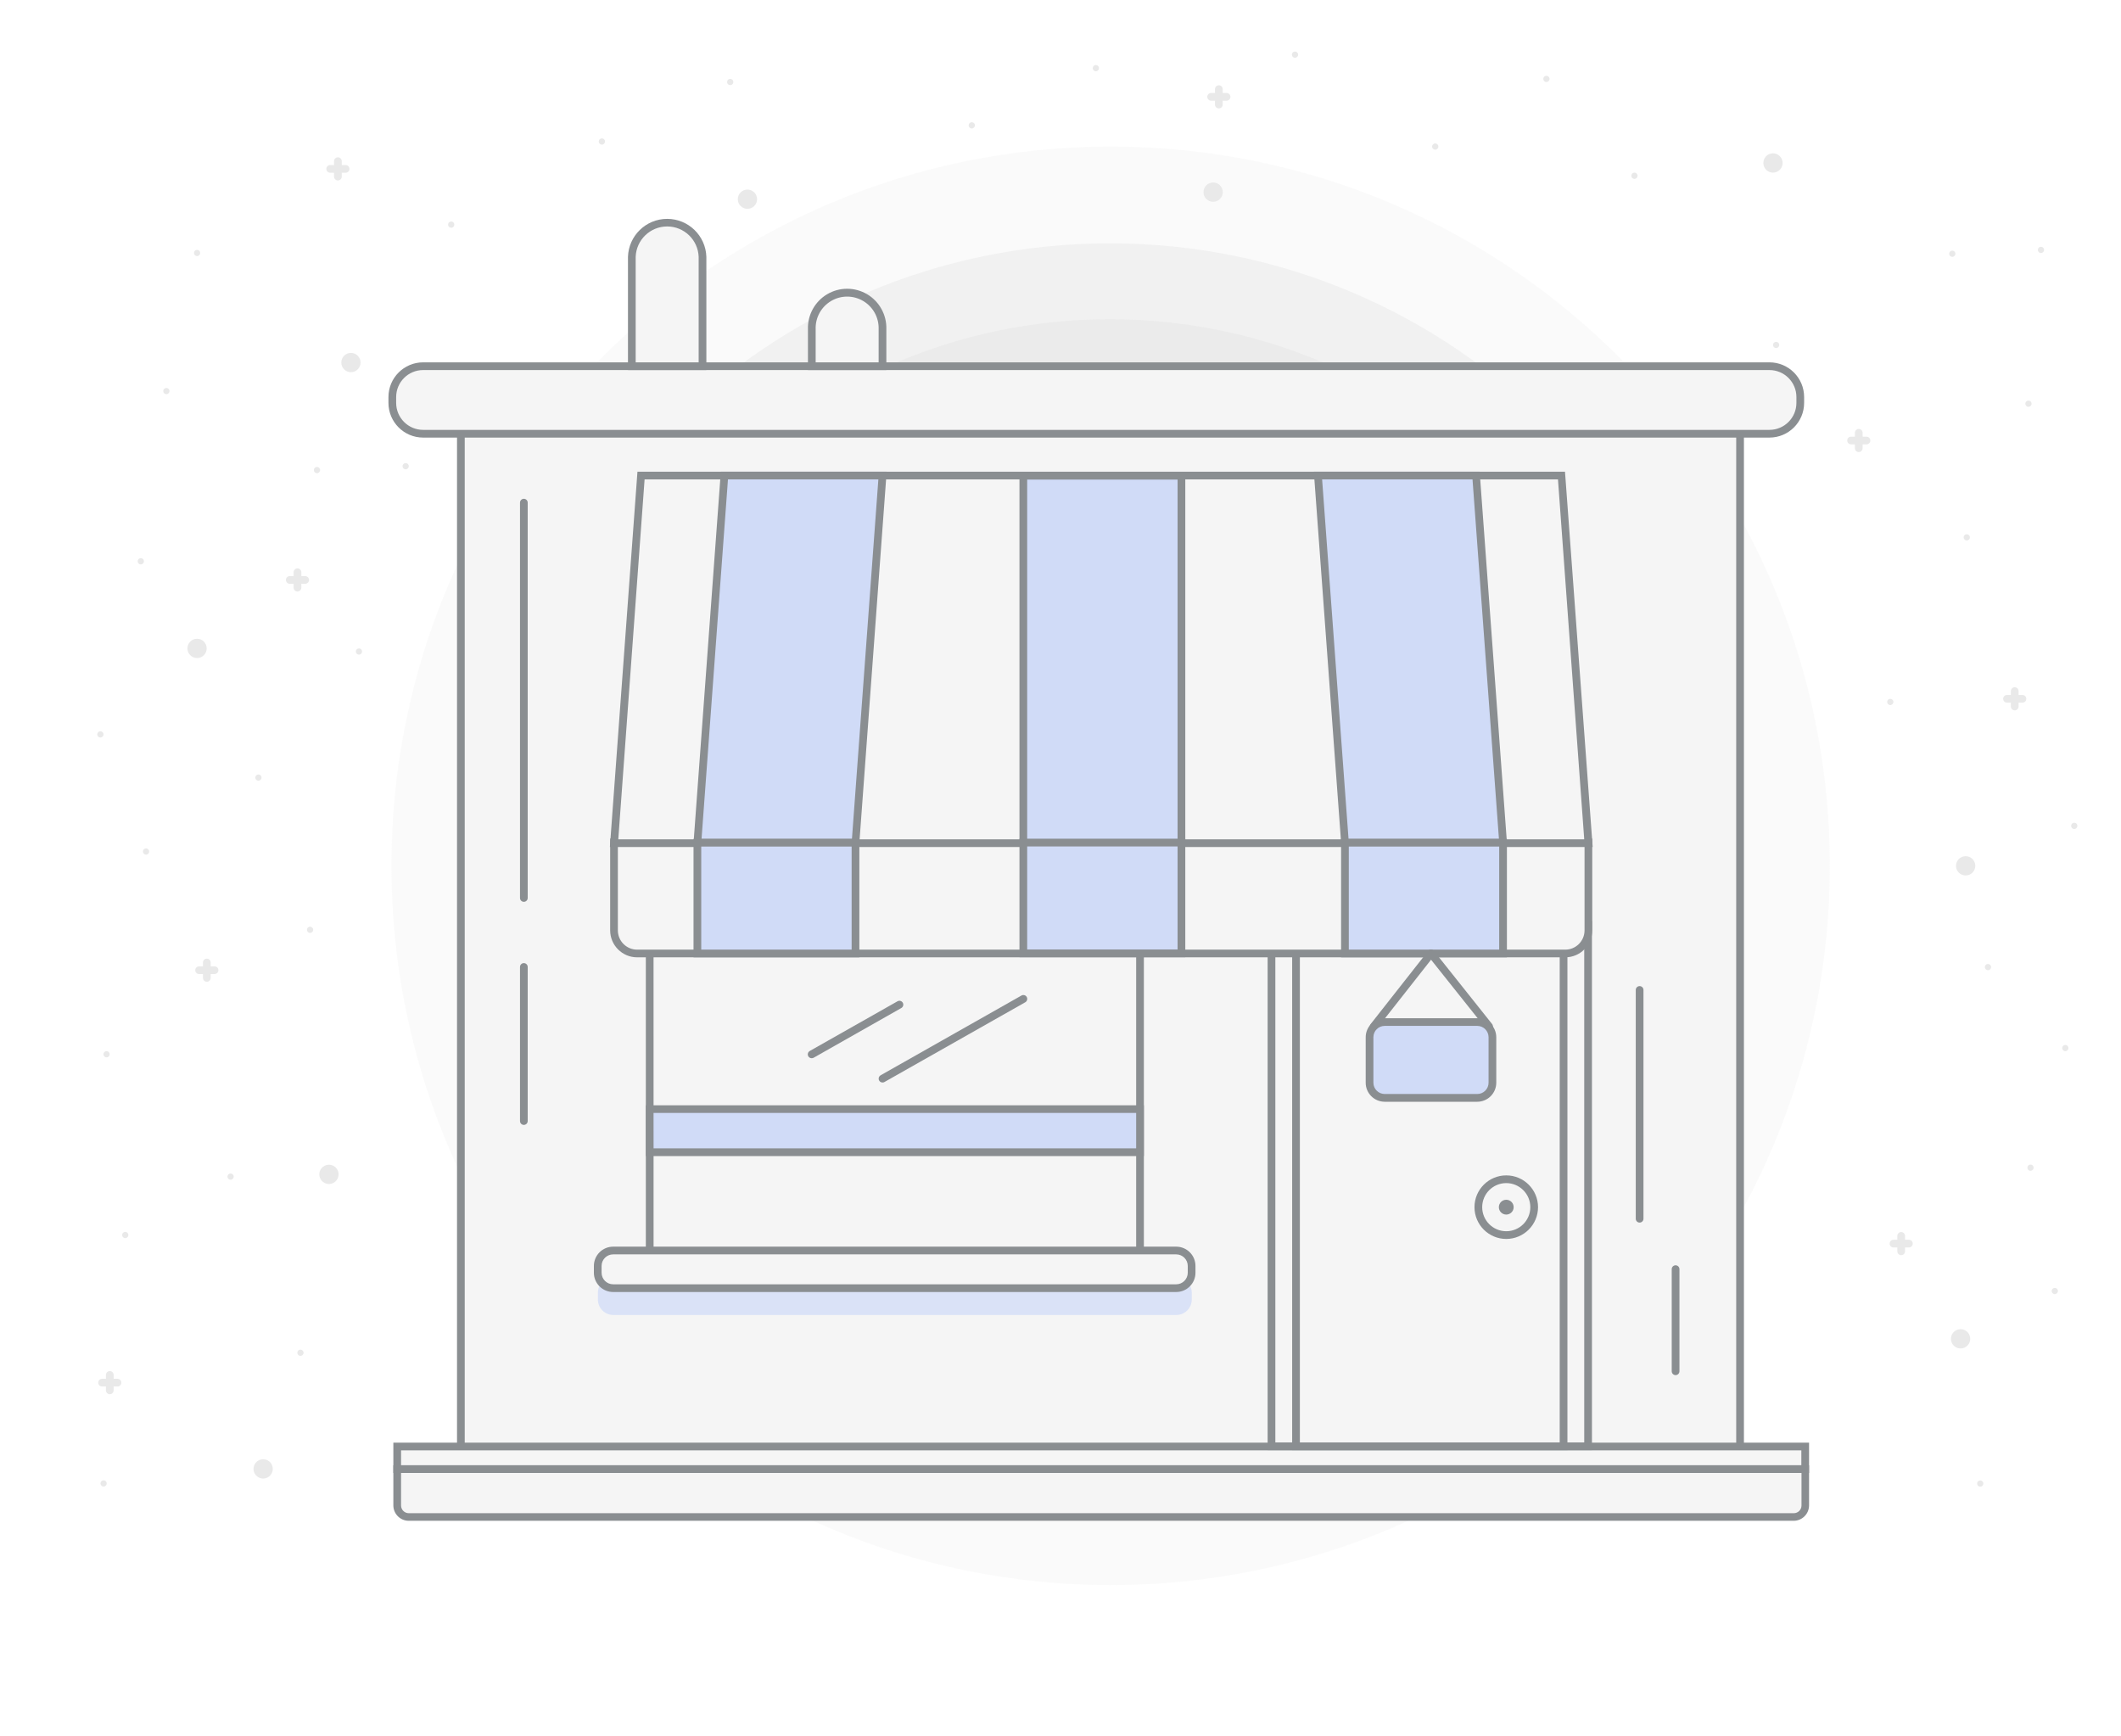
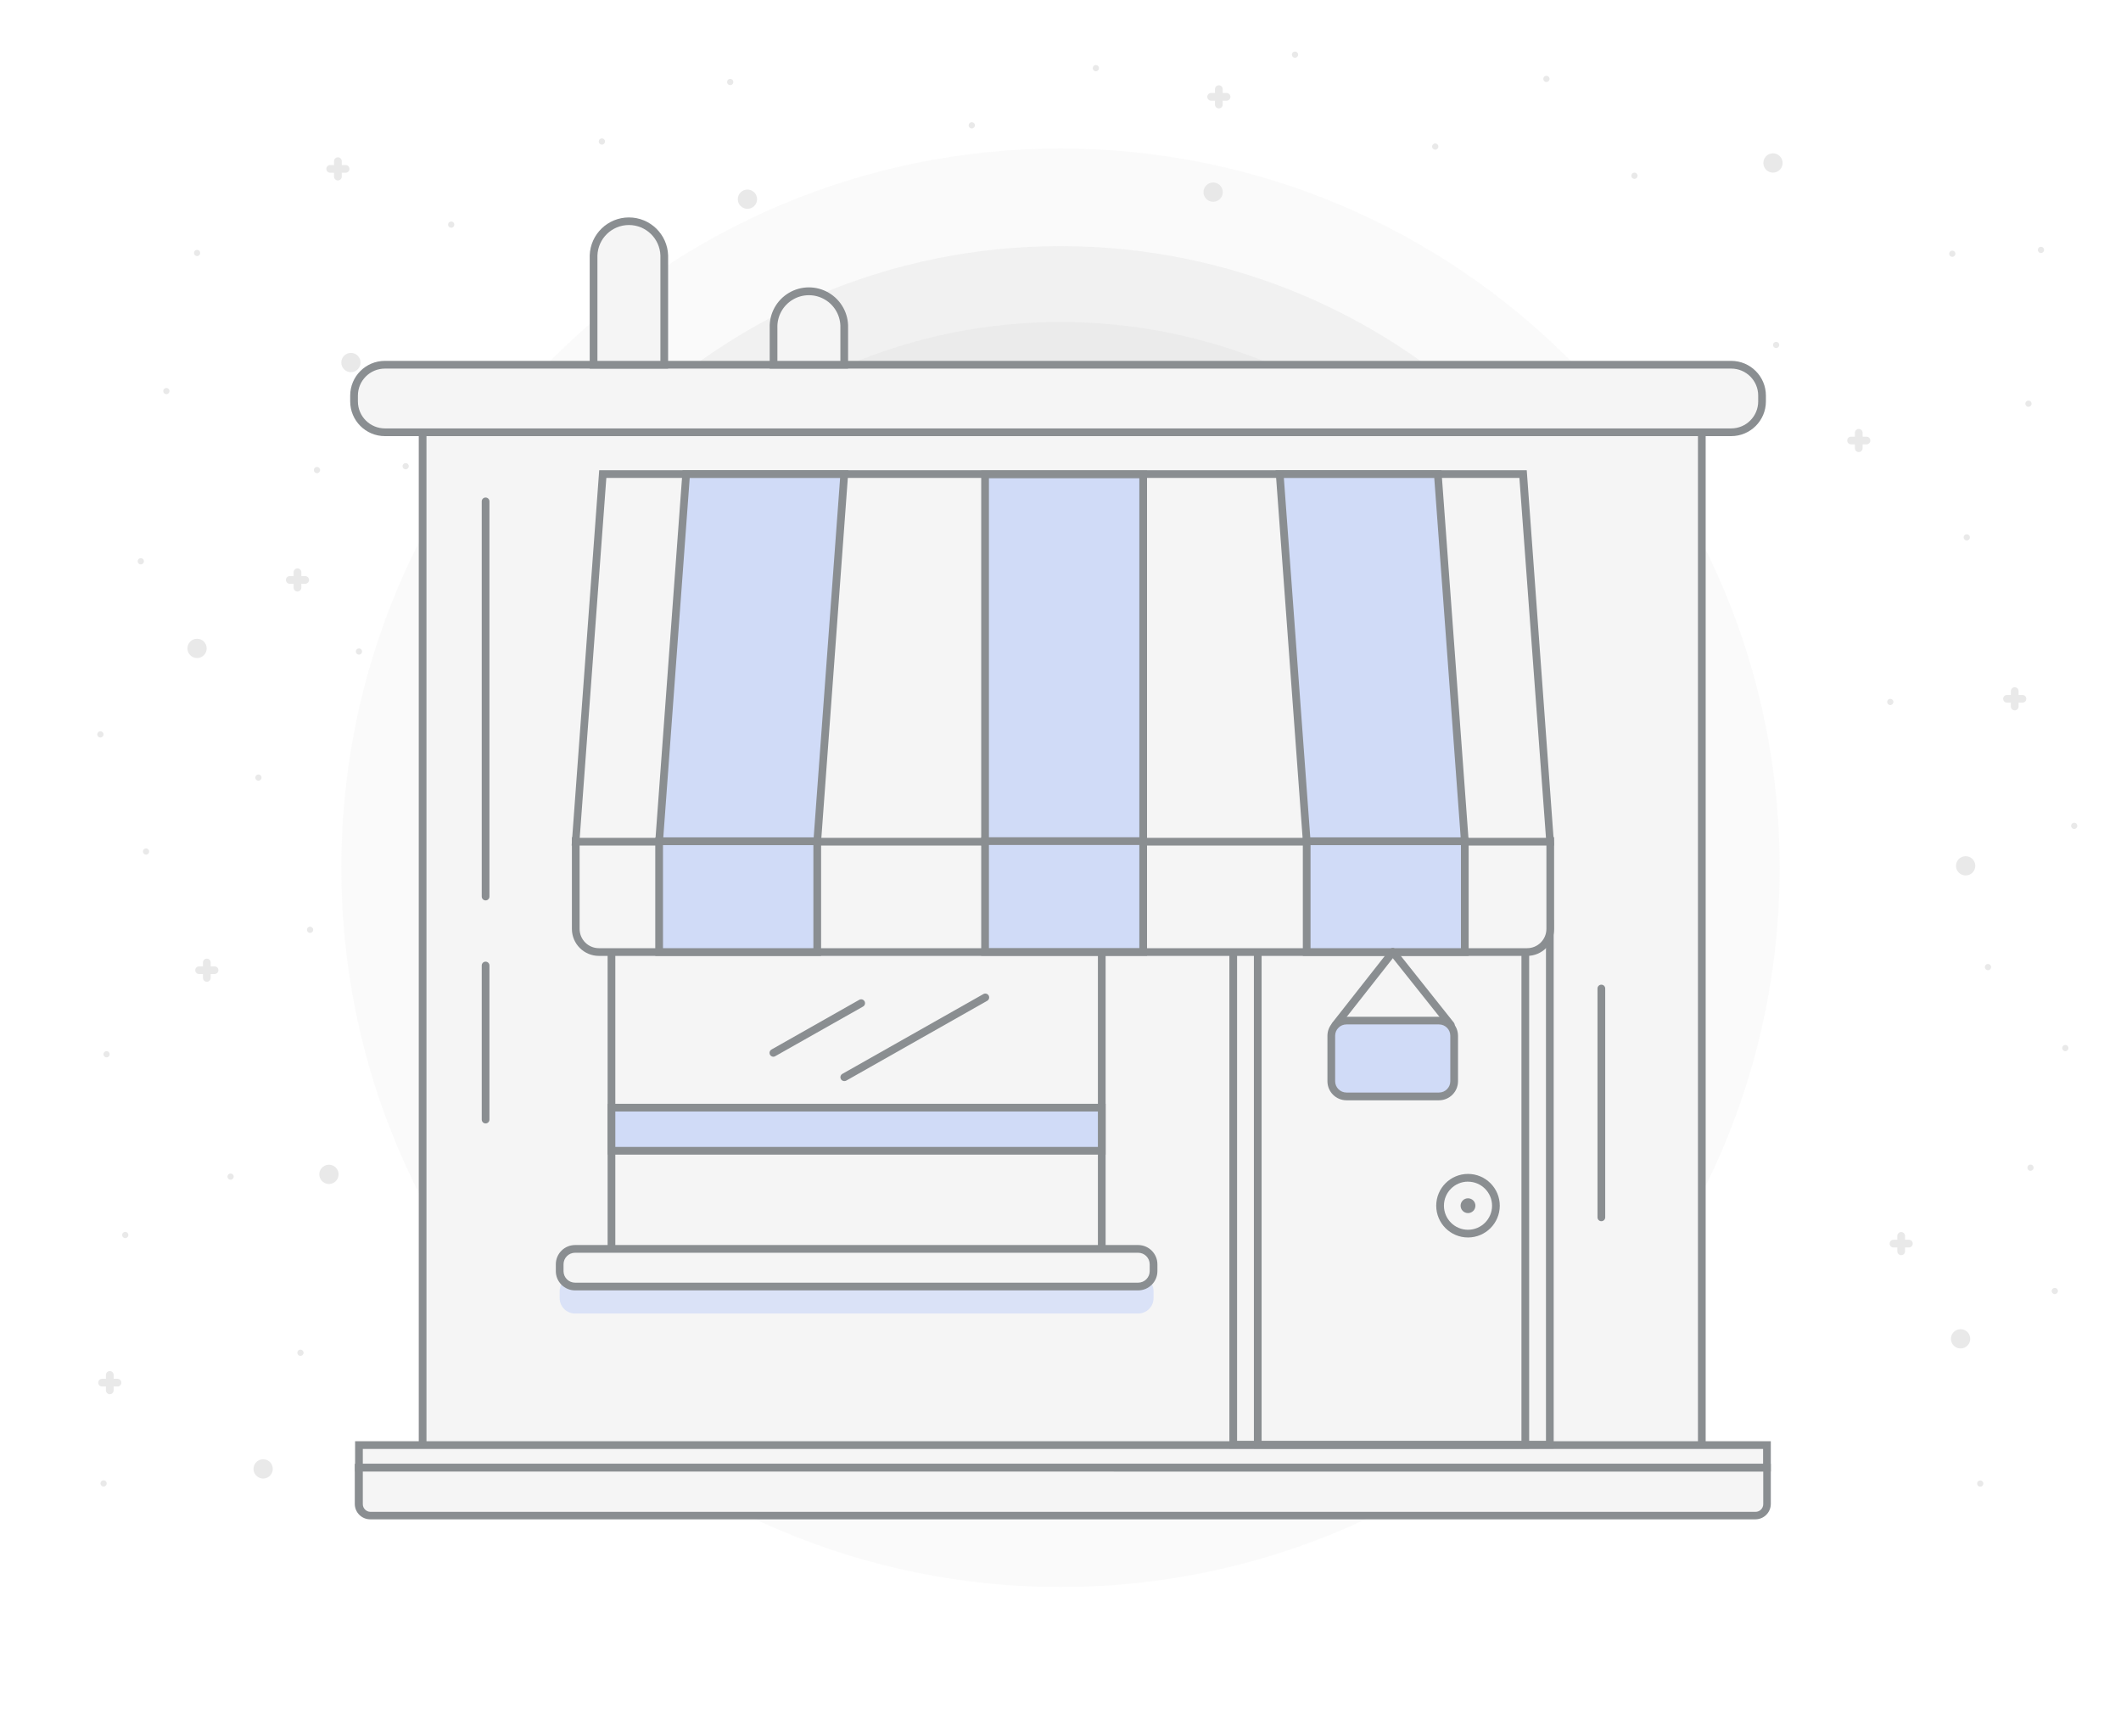
<svg xmlns="http://www.w3.org/2000/svg" id="Layer_1" data-name="Layer 1" viewBox="0 0 550 450">
  <defs>
-     <style>.cls-1{opacity:0.18;}.cls-2{fill:#e5e5e5;}.cls-3{opacity:0.42;}.cls-4{opacity:0.5;}.cls-5{fill:#e9e9e9;}.cls-6{fill:#f5f5f5;}.cls-7{fill:#8a8e91;}.cls-8{fill:#d0dbf7;}.cls-9{fill:#dae2f7;}</style>
+     <style>.cls-1{fill:#e9e9e9;}.cls-2{opacity:0.18;}.cls-3{fill:#e5e5e5;}.cls-4{opacity:0.42;}.cls-5{opacity:0.5;}.cls-6{fill:#8a8e91;}.cls-7{fill:#f5f5f5;}.cls-8{fill:#d0dbf7;}.cls-9{fill:#dae2f7;}</style>
  </defs>
-   <g class="cls-1">
-     <circle class="cls-2" cx="288" cy="224.5" r="186.5" />
-   </g>
-   <g class="cls-3">
-     <circle class="cls-2" cx="287.78" cy="224.28" r="161.19" />
+   <circle class="cls-1" cx="91" cy="94" r="2.5" />
+   <circle class="cls-1" cx="193.82" cy="51.65" r="2.5" />
+   <circle class="cls-1" cx="51.1" cy="168.12" r="2.5" />
+   <circle class="cls-1" cx="314.58" cy="49.82" r="2.5" />
+   <circle class="cls-1" cx="85.3" cy="304.5" r="2.5" transform="translate(-172.97 122.03) rotate(-39.11)" />
+   <circle class="cls-1" cx="68.24" cy="380.87" r="2.5" transform="translate(-224.97 128.38) rotate(-39.11)" />
+   <circle class="cls-1" cx="459.76" cy="42.26" r="2.5" transform="translate(1.86 101.39) rotate(-12.61)" />
+   <circle class="cls-1" cx="509.72" cy="224.5" r="2.5" transform="translate(-36.72 116.69) rotate(-12.61)" />
+   <circle class="cls-1" cx="508.4" cy="347.14" r="2.5" transform="translate(-63.52 119.36) rotate(-12.61)" />
+   <circle class="cls-1" cx="51.1" cy="65.59" r="0.81" />
+   <circle class="cls-1" cx="105.19" cy="120.88" r="0.81" />
+   <circle class="cls-1" cx="43.14" cy="101.4" r="0.81" />
+   <circle class="cls-1" cx="82.19" cy="121.88" r="0.81" />
+   <circle class="cls-1" cx="36.51" cy="145.53" r="0.81" />
+   <circle class="cls-1" cx="93.08" cy="168.93" r="0.81" />
+   <circle class="cls-1" cx="26.03" cy="190.42" r="0.81" />
+   <circle class="cls-1" cx="67.01" cy="201.62" r="0.81" />
+   <circle class="cls-1" cx="37.87" cy="220.79" r="0.81" />
+   <circle class="cls-1" cx="80.4" cy="241.08" r="0.81" />
+   <circle class="cls-1" cx="27.63" cy="273.35" r="0.81" />
+   <circle class="cls-1" cx="59.79" cy="305.08" r="0.81" />
+   <circle class="cls-1" cx="32.48" cy="320.22" r="0.81" />
+   <circle class="cls-1" cx="77.91" cy="350.75" r="0.81" />
+   <circle class="cls-1" cx="26.86" cy="384.63" r="0.81" />
+   <circle class="cls-1" cx="189.35" cy="21.27" r="0.81" transform="translate(26.03 119.4) rotate(-37.41)" />
+   <circle class="cls-1" cx="156.08" cy="36.7" r="0.81" transform="translate(9.8 102.36) rotate(-37.41)" />
+   <circle class="cls-1" cx="117" cy="58.24" r="0.81" transform="translate(-11.32 83.06) rotate(-37.41)" />
+   <circle class="cls-1" cx="529.25" cy="64.79" r="0.81" />
+   <circle class="cls-1" cx="506.25" cy="65.79" r="0.81" />
+   <circle class="cls-1" cx="526" cy="104.67" r="0.81" />
+   <circle class="cls-1" cx="460.57" cy="89.44" r="0.81" />
+   <circle class="cls-1" cx="423.83" cy="45.57" r="0.81" />
+   <circle class="cls-1" cx="401" cy="20.46" r="0.81" />
+   <circle class="cls-1" cx="372.17" cy="38" r="0.81" />
+   <circle class="cls-1" cx="335.81" cy="14.17" r="0.81" />
+   <circle class="cls-1" cx="252" cy="32.5" r="0.81" />
+   <circle class="cls-1" cx="284.17" cy="17.67" r="0.81" />
+   <circle class="cls-1" cx="510" cy="139.33" r="0.81" />
+   <circle class="cls-1" cx="490.17" cy="182" r="0.81" />
+   <circle class="cls-1" cx="537.87" cy="214.13" r="0.81" />
+   <circle class="cls-1" cx="515.5" cy="250.75" r="0.81" />
+   <circle class="cls-1" cx="535.56" cy="271.75" r="0.81" />
+   <circle class="cls-1" cx="526.55" cy="302.78" r="0.81" transform="translate(135.78 767.78) rotate(-79.86)" />
+   <circle class="cls-1" cx="532.86" cy="334.76" r="0.81" transform="translate(109.49 800.34) rotate(-79.86)" />
+   <circle class="cls-1" cx="513.52" cy="384.69" r="0.81" transform="translate(44.41 822.44) rotate(-79.86)" />
+   <path class="cls-1" d="M89.62,42.79h-1v-1a1,1,0,0,0-2,0v1h-1a1,1,0,0,0,0,2h1v1a1,1,0,0,0,2,0v-1h1a1,1,0,0,0,0-2Z" />
+   <path class="cls-1" d="M484,113.22h-1v-1a1,1,0,1,0-2,0v1h-1a1,1,0,0,0,0,2h1v1a1,1,0,0,0,2,0v-1h1a1,1,0,0,0,0-2Z" />
+   <path class="cls-1" d="M55.63,250.56h-1v-1a1,1,0,1,0-2,0v1h-1a1,1,0,0,0,0,2h1v1a1,1,0,0,0,2,0v-1h1a1,1,0,0,0,0-2Z" />
+   <path class="cls-1" d="M318.06,24.11h-1v-1a1,1,0,0,0-2,0v1h-1a1,1,0,0,0,0,2h1v1a1,1,0,1,0,2,0v-1h1a1,1,0,0,0,0-2Z" />
+   <path class="cls-1" d="M524.44,180.19h-1v-1a1,1,0,0,0-2,0v1h-1a1,1,0,0,0,0,2h1v1a1,1,0,1,0,2,0v-1h1a1,1,0,0,0,0-2Z" />
+   <path class="cls-1" d="M495,321.45h-1v-1a1,1,0,0,0-2,0v1h-1a1,1,0,0,0,0,2h1v1a1,1,0,0,0,2,0v-1h1a1,1,0,0,0,0-2Z" />
+   <path class="cls-1" d="M79.14,149.37h-1v-1a1,1,0,0,0-2,0v1h-1a1,1,0,1,0,0,2h1v1a1,1,0,0,0,2,0v-1h1a1,1,0,1,0,0-2Z" />
+   <path class="cls-1" d="M30.47,357.5h-1v-1a1,1,0,0,0-2,0v1h-1a1,1,0,1,0,0,2h1v1a1,1,0,0,0,2,0v-1h1a1,1,0,1,0,0-2Z" />
+   <g class="cls-2">
+     <circle class="cls-3" cx="275" cy="225" r="186.5" />
  </g>
  <g class="cls-4">
-     <circle class="cls-2" cx="287.78" cy="224.28" r="141.51" />
+     <circle class="cls-3" cx="275" cy="225" r="161.19" />
  </g>
-   <circle class="cls-5" cx="91" cy="94" r="2.5" />
-   <circle class="cls-5" cx="193.82" cy="51.65" r="2.5" />
-   <circle class="cls-5" cx="51.1" cy="168.12" r="2.5" />
-   <circle class="cls-5" cx="234.54" cy="116.72" r="2.5" />
-   <circle class="cls-5" cx="314.58" cy="49.82" r="2.5" />
-   <circle class="cls-5" cx="85.3" cy="304.5" r="2.5" transform="translate(-172.97 122.03) rotate(-39.11)" />
-   <circle class="cls-5" cx="68.24" cy="380.87" r="2.5" transform="translate(-224.97 128.38) rotate(-39.11)" />
-   <circle class="cls-5" cx="459.76" cy="42.26" r="2.5" transform="translate(1.86 101.39) rotate(-12.61)" />
-   <circle class="cls-5" cx="437" cy="123.3" r="2.5" transform="translate(-16.38 98.37) rotate(-12.61)" />
-   <circle class="cls-5" cx="509.72" cy="224.5" r="2.5" transform="translate(-36.72 116.69) rotate(-12.61)" />
-   <circle class="cls-5" cx="508.4" cy="347.14" r="2.5" transform="translate(-63.52 119.36) rotate(-12.61)" />
-   <circle class="cls-5" cx="51.1" cy="65.59" r="0.81" />
-   <circle class="cls-5" cx="105.19" cy="120.88" r="0.81" />
-   <circle class="cls-5" cx="43.14" cy="101.4" r="0.81" />
-   <circle class="cls-5" cx="82.19" cy="121.88" r="0.81" />
-   <circle class="cls-5" cx="36.51" cy="145.53" r="0.81" />
-   <circle class="cls-5" cx="93.08" cy="168.93" r="0.81" />
-   <circle class="cls-5" cx="26.03" cy="190.42" r="0.81" />
-   <circle class="cls-5" cx="67.01" cy="201.62" r="0.81" />
-   <circle class="cls-5" cx="37.87" cy="220.79" r="0.81" />
-   <circle class="cls-5" cx="80.4" cy="241.08" r="0.81" />
-   <circle class="cls-5" cx="27.63" cy="273.35" r="0.81" />
-   <circle class="cls-5" cx="59.79" cy="305.08" r="0.81" />
-   <circle class="cls-5" cx="32.48" cy="320.22" r="0.81" />
-   <circle class="cls-5" cx="77.91" cy="350.75" r="0.81" />
-   <circle class="cls-5" cx="26.86" cy="384.63" r="0.81" />
-   <circle class="cls-5" cx="189.35" cy="21.27" r="0.81" transform="translate(26.03 119.4) rotate(-37.41)" />
-   <circle class="cls-5" cx="156.08" cy="36.7" r="0.81" transform="translate(9.8 102.36) rotate(-37.41)" />
-   <circle class="cls-5" cx="117" cy="58.24" r="0.81" transform="translate(-11.32 83.06) rotate(-37.41)" />
-   <circle class="cls-5" cx="529.25" cy="64.79" r="0.81" />
-   <circle class="cls-5" cx="506.25" cy="65.79" r="0.81" />
-   <circle class="cls-5" cx="526" cy="104.67" r="0.81" />
-   <circle class="cls-5" cx="460.57" cy="89.44" r="0.81" />
-   <circle class="cls-5" cx="423.83" cy="45.57" r="0.81" />
-   <circle class="cls-5" cx="401" cy="20.46" r="0.81" />
-   <circle class="cls-5" cx="372.17" cy="38" r="0.81" />
-   <circle class="cls-5" cx="335.81" cy="14.17" r="0.81" />
-   <circle class="cls-5" cx="252" cy="32.5" r="0.81" />
-   <circle class="cls-5" cx="284.17" cy="17.67" r="0.81" />
-   <circle class="cls-5" cx="510" cy="139.33" r="0.81" />
-   <circle class="cls-5" cx="490.17" cy="182" r="0.81" />
-   <circle class="cls-5" cx="537.88" cy="214.13" r="0.81" />
-   <circle class="cls-5" cx="515.5" cy="250.75" r="0.81" />
-   <circle class="cls-5" cx="535.56" cy="271.75" r="0.81" />
-   <circle class="cls-5" cx="526.55" cy="302.78" r="0.81" transform="translate(135.78 767.78) rotate(-79.86)" />
-   <circle class="cls-5" cx="532.86" cy="334.76" r="0.81" transform="translate(109.49 800.34) rotate(-79.86)" />
-   <circle class="cls-5" cx="513.52" cy="384.69" r="0.81" transform="translate(44.41 822.44) rotate(-79.86)" />
-   <path class="cls-5" d="M89.62,42.79h-1v-1a1,1,0,0,0-2,0v1h-1a1,1,0,0,0,0,2h1v1a1,1,0,0,0,2,0v-1h1a1,1,0,0,0,0-2Z" />
-   <path class="cls-5" d="M484,113.22h-1v-1a1,1,0,1,0-2,0v1h-1a1,1,0,0,0,0,2h1v1a1,1,0,0,0,2,0v-1h1a1,1,0,0,0,0-2Z" />
-   <path class="cls-5" d="M55.63,250.56h-1v-1a1,1,0,1,0-2,0v1h-1a1,1,0,0,0,0,2h1v1a1,1,0,0,0,2,0v-1h1a1,1,0,0,0,0-2Z" />
-   <path class="cls-5" d="M318.06,24.11h-1v-1a1,1,0,0,0-2,0v1h-1a1,1,0,0,0,0,2h1v1a1,1,0,1,0,2,0v-1h1a1,1,0,0,0,0-2Z" />
-   <path class="cls-5" d="M524.44,180.19h-1v-1a1,1,0,0,0-2,0v1h-1a1,1,0,0,0,0,2h1v1a1,1,0,1,0,2,0v-1h1a1,1,0,0,0,0-2Z" />
-   <path class="cls-5" d="M495,321.45h-1v-1a1,1,0,0,0-2,0v1h-1a1,1,0,0,0,0,2h1v1a1,1,0,0,0,2,0v-1h1a1,1,0,0,0,0-2Z" />
-   <path class="cls-5" d="M79.14,149.37h-1v-1a1,1,0,0,0-2,0v1h-1a1,1,0,1,0,0,2h1v1a1,1,0,0,0,2,0v-1h1a1,1,0,1,0,0-2Z" />
-   <path class="cls-5" d="M30.47,357.5h-1v-1a1,1,0,0,0-2,0v1h-1a1,1,0,1,0,0,2h1v1a1,1,0,0,0,2,0v-1h1a1,1,0,1,0,0-2Z" />
-   <path class="cls-6" d="M119.51,111.18H451.22a0,0,0,0,1,0,0V380a12,12,0,0,1-12,12H131.51a12,12,0,0,1-12-12V111.18A0,0,0,0,1,119.51,111.18Z" />
-   <path class="cls-7" d="M439.22,393H131.51a13,13,0,0,1-13-13V110.18H452.22V380A13,13,0,0,1,439.22,393ZM120.51,112.18V380a11,11,0,0,0,11,11H439.22a11,11,0,0,0,11-11V112.18Z" />
-   <rect class="cls-6" x="103" y="375.06" width="365.11" height="5.86" />
-   <path class="cls-7" d="M469.11,381.92H102v-7.86H469.11Zm-365.11-2H467.11v-3.86H104Z" />
-   <path class="cls-6" d="M180.47,228.7H283.62a12,12,0,0,1,12,12v84.23a0,0,0,0,1,0,0H168.47a0,0,0,0,1,0,0V240.7A12,12,0,0,1,180.47,228.7Z" />
-   <path class="cls-7" d="M296.62,325.93H167.47V240.7a13,13,0,0,1,13-13H283.62a13,13,0,0,1,13,13Zm-127.14-2H294.62V240.7a11,11,0,0,0-11-11H180.47a11,11,0,0,0-11,11Z" />
-   <rect class="cls-8" x="168.47" y="287.58" width="127.14" height="11.18" />
-   <path class="cls-7" d="M296.62,299.75H167.47V286.58H296.62Zm-127.14-2H294.62v-9.18H169.47Z" />
-   <rect class="cls-6" x="329.71" y="239.83" width="82.1" height="135.13" />
-   <path class="cls-7" d="M412.81,376h-84.1V238.83h84.1Zm-82.1-2h80.1V240.83h-80.1Z" />
-   <rect class="cls-6" x="336.07" y="239.83" width="69.38" height="135.13" />
-   <path class="cls-7" d="M406.45,376H335.07V238.83h71.38Zm-69.38-2h67.38V240.83H337.07Z" />
-   <rect class="cls-9" x="155.04" y="331.19" width="154" height="9.76" rx="4" ry="4" />
-   <rect class="cls-6" x="155.04" y="324.19" width="154" height="9.76" rx="4" ry="4" />
-   <path class="cls-7" d="M305,335H159a5,5,0,0,1-5-5v-1.76a5,5,0,0,1,5-5H305a5,5,0,0,1,5,5V330A5,5,0,0,1,305,335Zm-146-9.76a3,3,0,0,0-3,3V330a3,3,0,0,0,3,3H305a3,3,0,0,0,3-3v-1.76a3,3,0,0,0-3-3Z" />
-   <path class="cls-6" d="M159.22,218.44H411.89a0,0,0,0,1,0,0v22.79a6,6,0,0,1-6,6H165.22a6,6,0,0,1-6-6V218.44a0,0,0,0,1,0,0Z" />
-   <path class="cls-7" d="M405.89,248.22H165.22a7,7,0,0,1-7-7V217.44H412.89v23.79A7,7,0,0,1,405.89,248.22ZM160.22,219.44v21.79a5,5,0,0,0,5,5H405.89a5,5,0,0,0,5-5V219.44Z" />
-   <polygon class="cls-6" points="411.89 218.62 159.22 218.62 166.22 123.3 404.89 123.3 411.89 218.62" />
-   <path class="cls-7" d="M413,219.62H158.15l7.15-97.32H405.82l.07.93Zm-252.67-2H410.81L404,124.3H167.15Z" />
-   <circle class="cls-6" cx="390.59" cy="313" r="7.24" />
-   <path class="cls-7" d="M390.59,321.24a8.24,8.24,0,1,1,8.24-8.24A8.25,8.25,0,0,1,390.59,321.24Zm0-14.48a6.24,6.24,0,1,0,6.24,6.24A6.25,6.25,0,0,0,390.59,306.76Z" />
-   <circle class="cls-7" cx="390.59" cy="313" r="1.92" />
-   <rect class="cls-6" x="101.73" y="94.95" width="365.11" height="17.51" rx="8" ry="8" />
-   <path class="cls-7" d="M458.83,113.46H109.73a9,9,0,0,1-9-9v-1.51a9,9,0,0,1,9-9H458.83a9,9,0,0,1,9,9v1.51A9,9,0,0,1,458.83,113.46ZM109.73,95.95a7,7,0,0,0-7,7v1.51a7,7,0,0,0,7,7H458.83a7,7,0,0,0,7-7v-1.51a7,7,0,0,0-7-7Z" />
-   <polygon class="cls-8" points="221.84 218.5 180.84 218.5 187.84 123.3 228.84 123.3 221.84 218.5" />
-   <path class="cls-7" d="M222.77,219.5h-43l7.15-97.2h43Zm-40.85-2h39l6.85-93.2h-39Z" />
-   <polygon class="cls-8" points="348.76 218.5 389.76 218.5 382.76 123.3 341.76 123.3 348.76 218.5" />
-   <path class="cls-7" d="M390.84,219.5h-43l-7.15-97.2h43Zm-41.15-2h39l-6.85-93.2h-39Z" />
-   <rect class="cls-8" x="265.36" y="123.35" width="41" height="95.2" />
-   <path class="cls-7" d="M307.36,219.56h-43V122.35h43Zm-41-2h39V124.35h-39Z" />
-   <rect class="cls-8" x="180.84" y="218.5" width="41" height="28.72" />
-   <path class="cls-7" d="M222.84,248.22h-43V217.5h43Zm-41-2h39V219.5h-39Z" />
-   <rect class="cls-8" x="265.36" y="218.47" width="41" height="28.72" />
-   <path class="cls-7" d="M307.36,248.19h-43V217.47h43Zm-41-2h39V219.47h-39Z" />
-   <rect class="cls-8" x="348.76" y="218.5" width="41" height="28.72" />
-   <path class="cls-7" d="M390.76,248.22h-43V217.5h43Zm-41-2h39V219.5h-39Z" />
-   <path class="cls-7" d="M228.84,280.68a1,1,0,0,1-.49-1.87l36.52-20.68a1,1,0,1,1,1,1.74l-36.52,20.68A1,1,0,0,1,228.84,280.68Z" />
-   <path class="cls-7" d="M210.46,274.38a1,1,0,0,1-.49-1.87l22.76-12.89a1,1,0,0,1,1,1.74L211,274.25A1,1,0,0,1,210.46,274.38Z" />
-   <path class="cls-7" d="M135.84,233.83a1,1,0,0,1-1-1V130.33a1,1,0,0,1,2,0v102.5A1,1,0,0,1,135.84,233.83Z" />
-   <path class="cls-7" d="M135.84,291.67a1,1,0,0,1-1-1V250.72a1,1,0,0,1,2,0v39.95A1,1,0,0,1,135.84,291.67Z" />
-   <rect class="cls-8" x="355.17" y="265" width="31.83" height="19.67" rx="3.93" ry="3.93" />
-   <path class="cls-7" d="M383.07,285.67h-24a4.94,4.94,0,0,1-4.93-4.93v-11.8a4.94,4.94,0,0,1,4.93-4.93h24a4.94,4.94,0,0,1,4.93,4.93v11.8A4.94,4.94,0,0,1,383.07,285.67Zm-24-19.67a2.93,2.93,0,0,0-2.93,2.93v11.8a2.94,2.94,0,0,0,2.93,2.93h24a2.93,2.93,0,0,0,2.93-2.93v-11.8a2.93,2.93,0,0,0-2.93-2.93Z" />
-   <path class="cls-7" d="M356.21,267.15a1,1,0,0,1-.79-1.62l14.88-18.92a1,1,0,0,1,1.57,1.24L357,266.76A1,1,0,0,1,356.21,267.15Z" />
-   <path class="cls-7" d="M386.15,267.15a1,1,0,0,1-.78-.38L370.3,247.85a1,1,0,1,1,1.56-1.25l15.06,18.92a1,1,0,0,1-.78,1.62Z" />
-   <path class="cls-7" d="M434.5,356.55a1,1,0,0,1-1-1V329.07a1,1,0,1,1,2,0v26.47A1,1,0,0,1,434.5,356.55Z" />
-   <path class="cls-7" d="M425.17,317a1,1,0,0,1-1-1V256.68a1,1,0,0,1,2,0V316A1,1,0,0,1,425.17,317Z" />
-   <path class="cls-6" d="M103,380.92H468.11a0,0,0,0,1,0,0v9.43a3,3,0,0,1-3,3H106a3,3,0,0,1-3-3v-9.43a0,0,0,0,1,0,0Z" />
-   <path class="cls-7" d="M465.15,394.32H106a4,4,0,0,1-4-4V379.92H469.11v10.43A4,4,0,0,1,465.15,394.32ZM104,381.92v8.43a2,2,0,0,0,2,2H465.15a2,2,0,0,0,2-2v-8.43Z" />
-   <path class="cls-6" d="M173,57.43h0a9.17,9.17,0,0,1,9.17,9.17V94.95a0,0,0,0,1,0,0H163.84a0,0,0,0,1,0,0V66.6A9.17,9.17,0,0,1,173,57.43Z" />
-   <path class="cls-7" d="M183.17,95.95H162.84V66.6a10.17,10.17,0,0,1,20.33,0Zm-18.33-2h16.33V66.6a8.17,8.17,0,0,0-16.33,0Z" />
-   <path class="cls-6" d="M219.67,76.19h0a9.17,9.17,0,0,1,9.17,9.17v9.59a0,0,0,0,1,0,0H210.51a0,0,0,0,1,0,0V85.36A9.17,9.17,0,0,1,219.67,76.19Z" />
-   <path class="cls-7" d="M229.84,95.95H209.51V85.36a10.17,10.17,0,1,1,20.33,0Zm-18.33-2h16.33V85.36a8.17,8.17,0,1,0-16.33,0Z" />
+   <g class="cls-5">
+     <circle class="cls-3" cx="275" cy="225" r="141.51" />
+   </g>
+   <circle class="cls-1" cx="430.89" cy="122.92" r="2.5" transform="translate(-16.44 97.03) rotate(-12.61)" />
+   <path class="cls-6" d="M428.39,356.17a1,1,0,0,1-1-1V328.7a1,1,0,0,1,2,0v26.47A1,1,0,0,1,428.39,356.17Z" />
+   <circle class="cls-1" cx="224.63" cy="116.34" r="2.5" />
+   <path class="cls-7" d="M109.59,110.81H441.3a0,0,0,0,1,0,0V379.58a12,12,0,0,1-12,12H121.59a12,12,0,0,1-12-12V110.81A0,0,0,0,1,109.59,110.81Z" />
+   <path class="cls-6" d="M429.3,392.58H121.59a13,13,0,0,1-13-13V109.81H442.3V379.58A13,13,0,0,1,429.3,392.58ZM110.59,111.81V379.58a11,11,0,0,0,11,11H429.3a11,11,0,0,0,11-11V111.81Z" />
+   <rect class="cls-7" x="93.08" y="374.68" width="365.11" height="5.86" />
+   <path class="cls-6" d="M459.19,381.55H92.08v-7.86H459.19Zm-365.11-2H457.19v-3.86H94.08Z" />
+   <path class="cls-7" d="M170.56,228.33H273.7a12,12,0,0,1,12,12v84.23a0,0,0,0,1,0,0H158.56a0,0,0,0,1,0,0V240.33A12,12,0,0,1,170.56,228.33Z" />
+   <path class="cls-6" d="M286.7,325.55H157.56V240.33a13,13,0,0,1,13-13H273.7a13,13,0,0,1,13,13Zm-127.14-2H284.7V240.33a11,11,0,0,0-11-11H170.56a11,11,0,0,0-11,11Z" />
+   <rect class="cls-8" x="158.56" y="287.2" width="127.14" height="11.18" />
+   <path class="cls-6" d="M286.7,299.38H157.56V286.2H286.7Zm-127.14-2H284.7V288.2H159.56Z" />
+   <rect class="cls-7" x="319.79" y="239.46" width="82.1" height="135.13" />
+   <path class="cls-6" d="M402.89,375.58h-84.1V238.46h84.1Zm-82.1-2h80.1V240.46h-80.1Z" />
+   <rect class="cls-7" x="326.15" y="239.46" width="69.38" height="135.13" />
+   <path class="cls-6" d="M396.53,375.58H325.15V238.46h71.38Zm-69.38-2h67.38V240.46H327.15Z" />
+   <rect class="cls-9" x="145.13" y="330.82" width="154" height="9.76" rx="4" ry="4" />
+   <rect class="cls-7" x="145.13" y="323.82" width="154" height="9.76" rx="4" ry="4" />
+   <path class="cls-6" d="M295.13,334.58h-146a5,5,0,0,1-5-5v-1.76a5,5,0,0,1,5-5h146a5,5,0,0,1,5,5v1.76A5,5,0,0,1,295.13,334.58Zm-146-9.76a3,3,0,0,0-3,3v1.76a3,3,0,0,0,3,3h146a3,3,0,0,0,3-3v-1.76a3,3,0,0,0-3-3Z" />
+   <path class="cls-7" d="M149.3,218.06H402a0,0,0,0,1,0,0v22.79a6,6,0,0,1-6,6H155.3a6,6,0,0,1-6-6V218.06A0,0,0,0,1,149.3,218.06Z" />
+   <path class="cls-6" d="M396,247.85H155.3a7,7,0,0,1-7-7V217.06H403v23.79A7,7,0,0,1,396,247.85ZM150.3,219.06v21.79a5,5,0,0,0,5,5H396a5,5,0,0,0,5-5V219.06Z" />
+   <polygon class="cls-7" points="401.97 218.24 149.3 218.24 156.3 122.92 394.97 122.92 401.97 218.24" />
+   <path class="cls-6" d="M403,219.24H148.23l7.15-97.32H395.9l.07.93Zm-252.67-2H400.89L394,123.92H157.23Z" />
+   <circle class="cls-7" cx="380.67" cy="312.62" r="7.24" />
+   <path class="cls-6" d="M380.67,320.86a8.24,8.24,0,1,1,8.24-8.24A8.25,8.25,0,0,1,380.67,320.86Zm0-14.48a6.24,6.24,0,1,0,6.24,6.24A6.25,6.25,0,0,0,380.67,306.39Z" />
+   <circle class="cls-6" cx="380.67" cy="312.62" r="1.92" />
+   <rect class="cls-7" x="91.81" y="94.57" width="365.11" height="17.51" rx="8" ry="8" />
+   <path class="cls-6" d="M448.92,113.08H99.81a9,9,0,0,1-9-9v-1.51a9,9,0,0,1,9-9H448.92a9,9,0,0,1,9,9v1.51A9,9,0,0,1,448.92,113.08ZM99.81,95.57a7,7,0,0,0-7,7v1.51a7,7,0,0,0,7,7H448.92a7,7,0,0,0,7-7v-1.51a7,7,0,0,0-7-7Z" />
+   <polygon class="cls-8" points="211.92 218.13 170.92 218.13 177.92 122.92 218.92 122.92 211.92 218.13" />
+   <path class="cls-6" d="M212.85,219.13h-43l7.15-97.2h43Zm-40.85-2h39l6.85-93.2h-39Z" />
+   <polygon class="cls-8" points="338.84 218.13 379.84 218.13 372.84 122.92 331.84 122.92 338.84 218.13" />
+   <path class="cls-6" d="M380.92,219.13h-43l-7.15-97.2h43Zm-41.15-2h39l-6.85-93.2h-39Z" />
+   <rect class="cls-8" x="255.44" y="122.98" width="41" height="95.2" />
+   <path class="cls-6" d="M297.44,219.18h-43V122h43Zm-41-2h39V124h-39Z" />
+   <rect class="cls-8" x="170.92" y="218.12" width="41" height="28.72" />
+   <path class="cls-6" d="M212.92,247.85h-43V217.13h43Zm-41-2h39V219.13h-39Z" />
+   <rect class="cls-8" x="255.44" y="218.09" width="41" height="28.72" />
+   <path class="cls-6" d="M297.44,247.82h-43V217.09h43Zm-41-2h39V219.09h-39Z" />
+   <rect class="cls-8" x="338.84" y="218.12" width="41" height="28.72" />
+   <path class="cls-6" d="M380.84,247.85h-43V217.13h43Zm-41-2h39V219.13h-39Z" />
+   <path class="cls-6" d="M218.92,280.31a1,1,0,0,1-.49-1.87L255,257.75a1,1,0,0,1,1,1.74l-36.52,20.68A1,1,0,0,1,218.92,280.31Z" />
+   <path class="cls-6" d="M200.54,274a1,1,0,0,1-.49-1.87l22.76-12.89a1,1,0,0,1,1,1.74L201,273.87A1,1,0,0,1,200.54,274Z" />
+   <path class="cls-6" d="M125.92,233.46a1,1,0,0,1-1-1V130a1,1,0,0,1,2,0v102.5A1,1,0,0,1,125.92,233.46Z" />
+   <path class="cls-6" d="M125.92,291.29a1,1,0,0,1-1-1V250.34a1,1,0,0,1,2,0v39.95A1,1,0,0,1,125.92,291.29Z" />
+   <rect class="cls-8" x="345.26" y="264.62" width="31.83" height="19.67" rx="3.93" ry="3.93" />
+   <path class="cls-6" d="M373.15,285.29h-24a4.94,4.94,0,0,1-4.93-4.93v-11.8a4.94,4.94,0,0,1,4.93-4.93h24a4.94,4.94,0,0,1,4.93,4.93v11.8A4.94,4.94,0,0,1,373.15,285.29Zm-24-19.67a2.93,2.93,0,0,0-2.93,2.93v11.8a2.94,2.94,0,0,0,2.93,2.93h24a2.93,2.93,0,0,0,2.93-2.93v-11.8a2.93,2.93,0,0,0-2.93-2.93Z" />
+   <path class="cls-6" d="M346.29,266.77a1,1,0,0,1-.79-1.62l14.88-18.92a1,1,0,1,1,1.57,1.24l-14.88,18.92A1,1,0,0,1,346.29,266.77Z" />
+   <path class="cls-6" d="M376.23,266.77a1,1,0,0,1-.78-.38l-15.06-18.92a1,1,0,1,1,1.56-1.25L377,265.15a1,1,0,0,1-.78,1.62Z" />
+   <path class="cls-6" d="M415.25,316.64a1,1,0,0,1-1-1V256.31a1,1,0,1,1,2,0v59.33A1,1,0,0,1,415.25,316.64Z" />
+   <path class="cls-7" d="M93.08,380.55H458.19a0,0,0,0,1,0,0V390a3,3,0,0,1-3,3H96a3,3,0,0,1-3-3v-9.43a0,0,0,0,1,0,0Z" />
+   <path class="cls-6" d="M455.23,393.94H96a4,4,0,0,1-4-4V379.55H459.19V390A4,4,0,0,1,455.23,393.94ZM94.08,381.55V390a2,2,0,0,0,2,2H455.23a2,2,0,0,0,2-2v-8.43Z" />
+   <path class="cls-7" d="M163.09,57.06h0a9.17,9.17,0,0,1,9.17,9.17V94.57a0,0,0,0,1,0,0H153.92a0,0,0,0,1,0,0V66.23A9.17,9.17,0,0,1,163.09,57.06Z" />
+   <path class="cls-6" d="M173.25,95.57H152.92V66.23a10.17,10.17,0,0,1,20.33,0Zm-18.33-2h16.33V66.23a8.17,8.17,0,0,0-16.33,0Z" />
+   <path class="cls-7" d="M209.76,75.82h0A9.17,9.17,0,0,1,218.92,85v9.59a0,0,0,0,1,0,0H200.59a0,0,0,0,1,0,0V85A9.17,9.17,0,0,1,209.76,75.82Z" />
+   <path class="cls-6" d="M219.92,95.57H199.59V85a10.17,10.17,0,1,1,20.33,0Zm-18.33-2h16.33V85a8.17,8.17,0,1,0-16.33,0Z" />
</svg>
